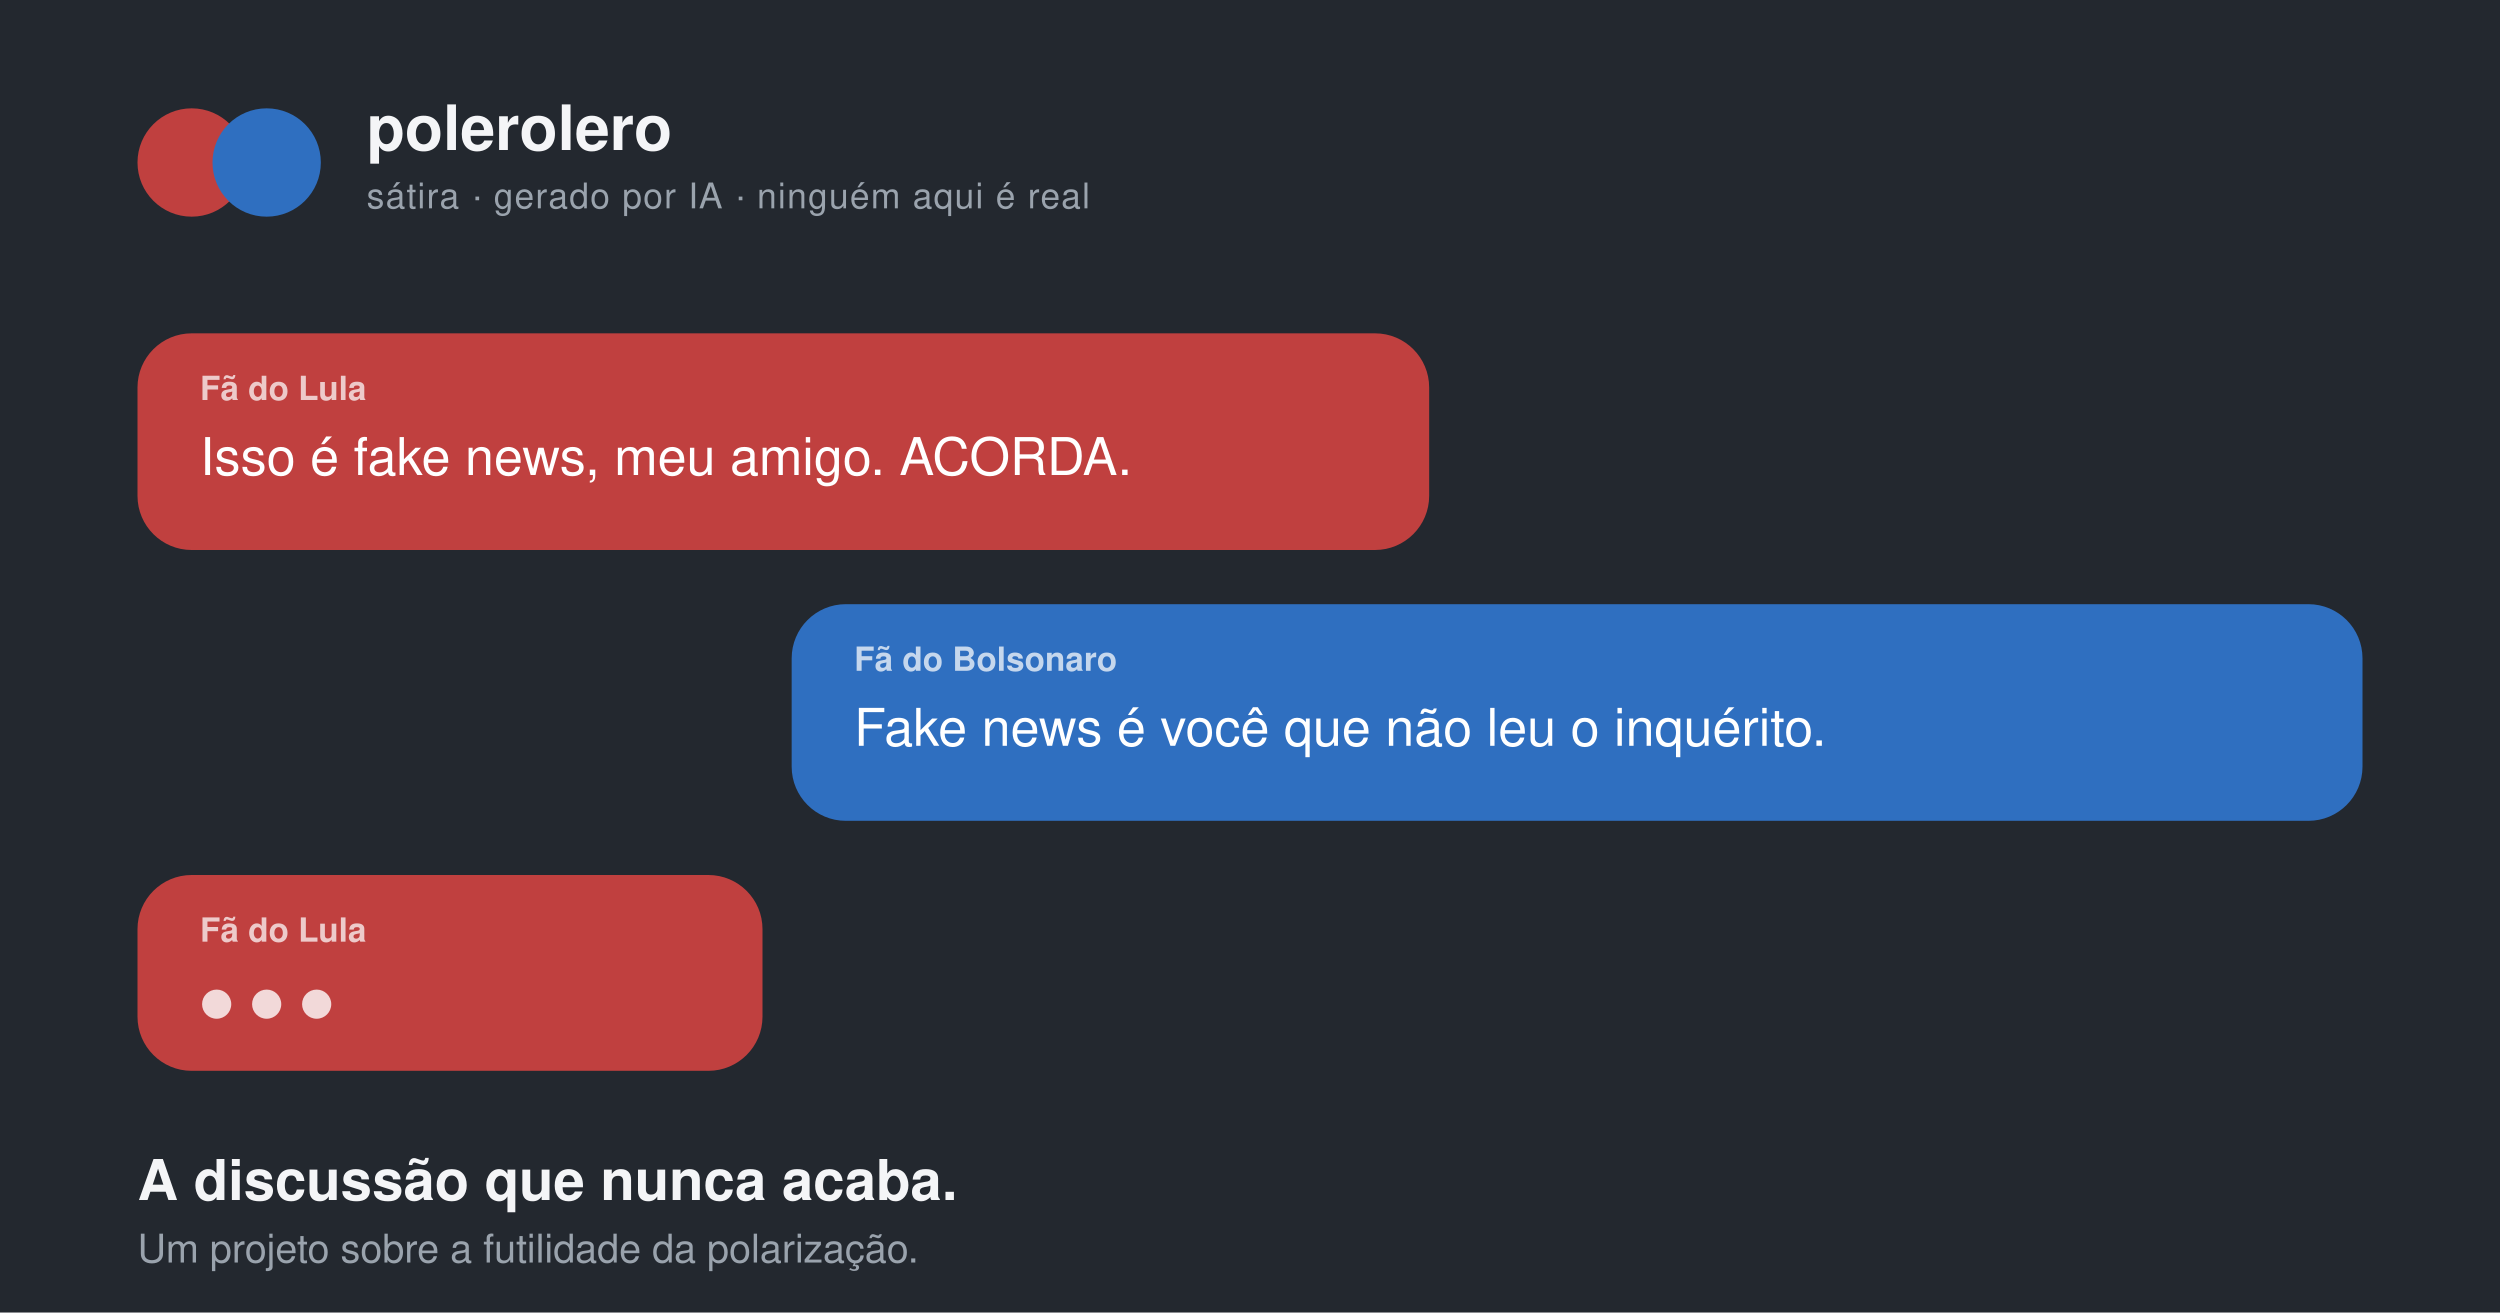
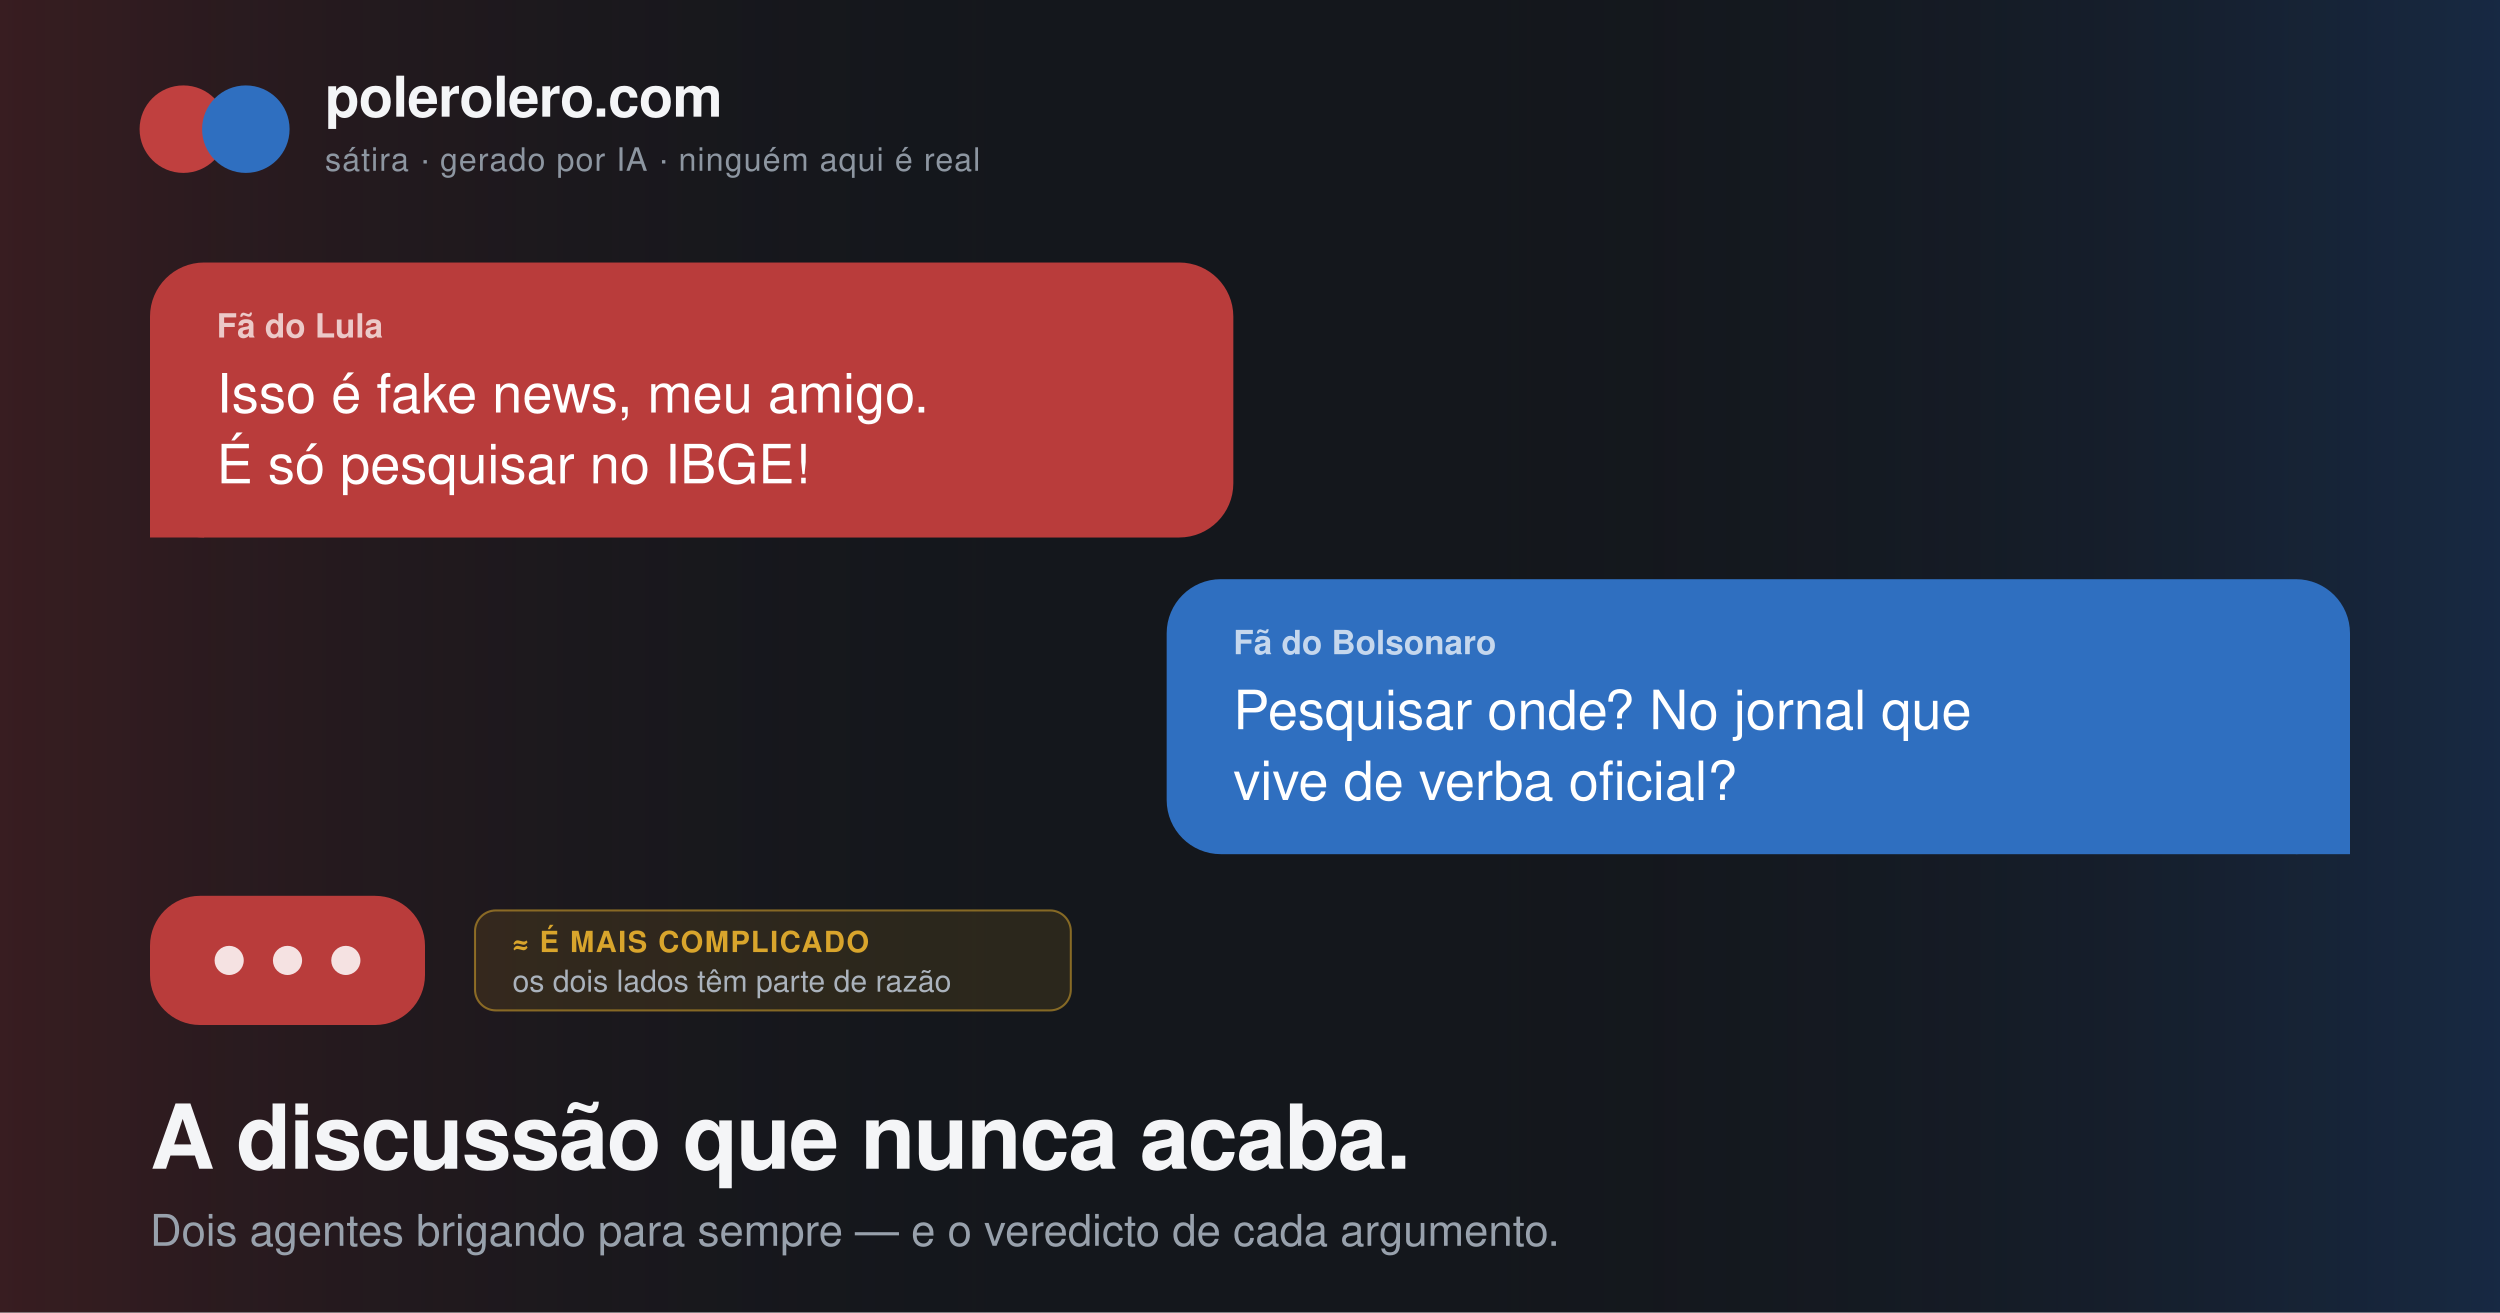
- <svg xmlns="http://www.w3.org/2000/svg" width="1200" height="630" viewBox="0 0 1200 630">
-   <rect width="1200" height="630" fill="#23282f" />
-   <g font-family="Helvetica Neue, Helvetica, Arial, sans-serif">
-     <circle cx="92" cy="78" r="26" fill="#c0403f" />
-     <circle cx="128" cy="78" r="26" fill="#2f6fc0" />
-     <text x="176" y="72" fill="#f4f5f7" font-size="30" font-weight="700">polerolero</text>
-     <text x="176" y="100" fill="#9aa3ad" font-size="17" letter-spacing="0.6">sátira · gerado por IA · ninguém aqui é real</text>
-     <rect x="66" y="160" rx="26" ry="26" width="620" height="104" fill="#c0403f" />
-     <text x="96" y="192" fill="#ffffff" font-size="16" font-weight="700" opacity="0.72">Fã do Lula</text>
-     <text x="96" y="228" fill="#ffffff" font-size="25">Isso é fake news, meu amigo. ACORDA.</text>
-     <rect x="380" y="290" rx="26" ry="26" width="754" height="104" fill="#2f6fc0" />
-     <text x="410" y="322" fill="#ffffff" font-size="16" font-weight="700" opacity="0.72">Fã do Bolsonaro</text>
-     <text x="410" y="358" fill="#ffffff" font-size="25">Fake news é você que não leu o inquérito.</text>
-     <rect x="66" y="420" rx="26" ry="26" width="300" height="94" fill="#c0403f" />
-     <text x="96" y="452" fill="#ffffff" font-size="16" font-weight="700" opacity="0.72">Fã do Lula</text>
-     <g fill="#ffffff" opacity="0.8">
-       <circle cx="104" cy="482" r="7" />
-       <circle cx="128" cy="482" r="7" />
-       <circle cx="152" cy="482" r="7" />
-     </g>
-     <text x="66" y="576" fill="#f4f5f7" font-size="27" font-weight="700">A discussão que nunca acaba.</text>
-     <text x="66" y="606" fill="#9aa3ad" font-size="19">Um projeto sobre a futilidade da polarização.</text>
+ <svg xmlns="http://www.w3.org/2000/svg" width="1200" height="630" viewBox="0 0 1200 630" font-family="Helvetica Neue, Helvetica, Arial, sans-serif">
+   <defs>
+     <linearGradient id="split" x1="0" y1="0" x2="1" y2="0">
+       <stop offset="0%" stop-color="#8f2b2b" stop-opacity="0.30" />
+       <stop offset="42%" stop-color="#14171c" stop-opacity="0" />
+       <stop offset="58%" stop-color="#14171c" stop-opacity="0" />
+       <stop offset="100%" stop-color="#1e4d8f" stop-opacity="0.34" />
+     </linearGradient>
+   </defs>
+   <rect width="1200" height="630" fill="#14171c" />
+   <rect width="1200" height="630" fill="url(#split)" />
+   <circle cx="88" cy="62" r="21" fill="#c0403f" />
+   <circle cx="118" cy="62" r="21" fill="#2f6fc0" />
+   <text x="156" y="56" fill="#f4f5f7" font-size="27" font-weight="700" letter-spacing="-0.3">polerolero.com</text>
+   <text x="156" y="82" fill="#8d96a1" font-size="15.5" letter-spacing="0.5">sátira · gerado por IA · ninguém aqui é real</text>
+   <rect x="72" y="126" rx="26" ry="26" width="520" height="132" fill="#b93c3b" />
+   <rect x="72" y="232" width="26" height="26" fill="#b93c3b" />
+   <text x="104" y="162" fill="#ffffff" fill-opacity="0.72" font-size="16" font-weight="700">Fã do Lula</text>
+   <text x="104" y="198" fill="#ffffff" font-size="26">Isso é fake news, meu amigo.</text>
+   <text x="104" y="232" fill="#ffffff" font-size="26">É só pesquisar no IBGE!</text>
+   <rect x="560" y="278" rx="26" ry="26" width="568" height="132" fill="#2f6fc0" />
+   <rect x="1102" y="384" width="26" height="26" fill="#2f6fc0" />
+   <text x="592" y="314" fill="#ffffff" fill-opacity="0.72" font-size="16" font-weight="700">Fã do Bolsonaro</text>
+   <text x="592" y="350" fill="#ffffff" font-size="26">Pesquisar onde? No jornal que</text>
+   <text x="592" y="384" fill="#ffffff" font-size="26">vive de verba oficial?</text>
+   <rect x="72" y="430" rx="24" ry="24" width="132" height="62" fill="#b93c3b" />
+   <g fill="#ffffff" fill-opacity="0.85">
+     <circle cx="110" cy="461" r="7" />
+     <circle cx="138" cy="461" r="7" />
+     <circle cx="166" cy="461" r="7" />
  </g>
+   <rect x="228" y="437" rx="10" ry="10" width="286" height="48" fill="#bd8a1e" fill-opacity="0.14" stroke="#d9a52c" stroke-opacity="0.55" />
+   <text x="246" y="457" fill="#d9a52c" font-size="14" font-weight="700" letter-spacing="0.7">≈ É MAIS COMPLICADO</text>
+   <text x="246" y="476" fill="#aab2bc" font-size="14.5">os dois lados têm parte de razão</text>
+   <text x="72" y="561" fill="#f4f5f7" font-size="43" font-weight="700" letter-spacing="-0.8">A discussão que nunca acaba.</text>
+   <text x="72" y="598" fill="#98a1ac" font-size="21">Dois agentes brigando para sempre — e o veredicto de cada argumento.</text>
</svg>
